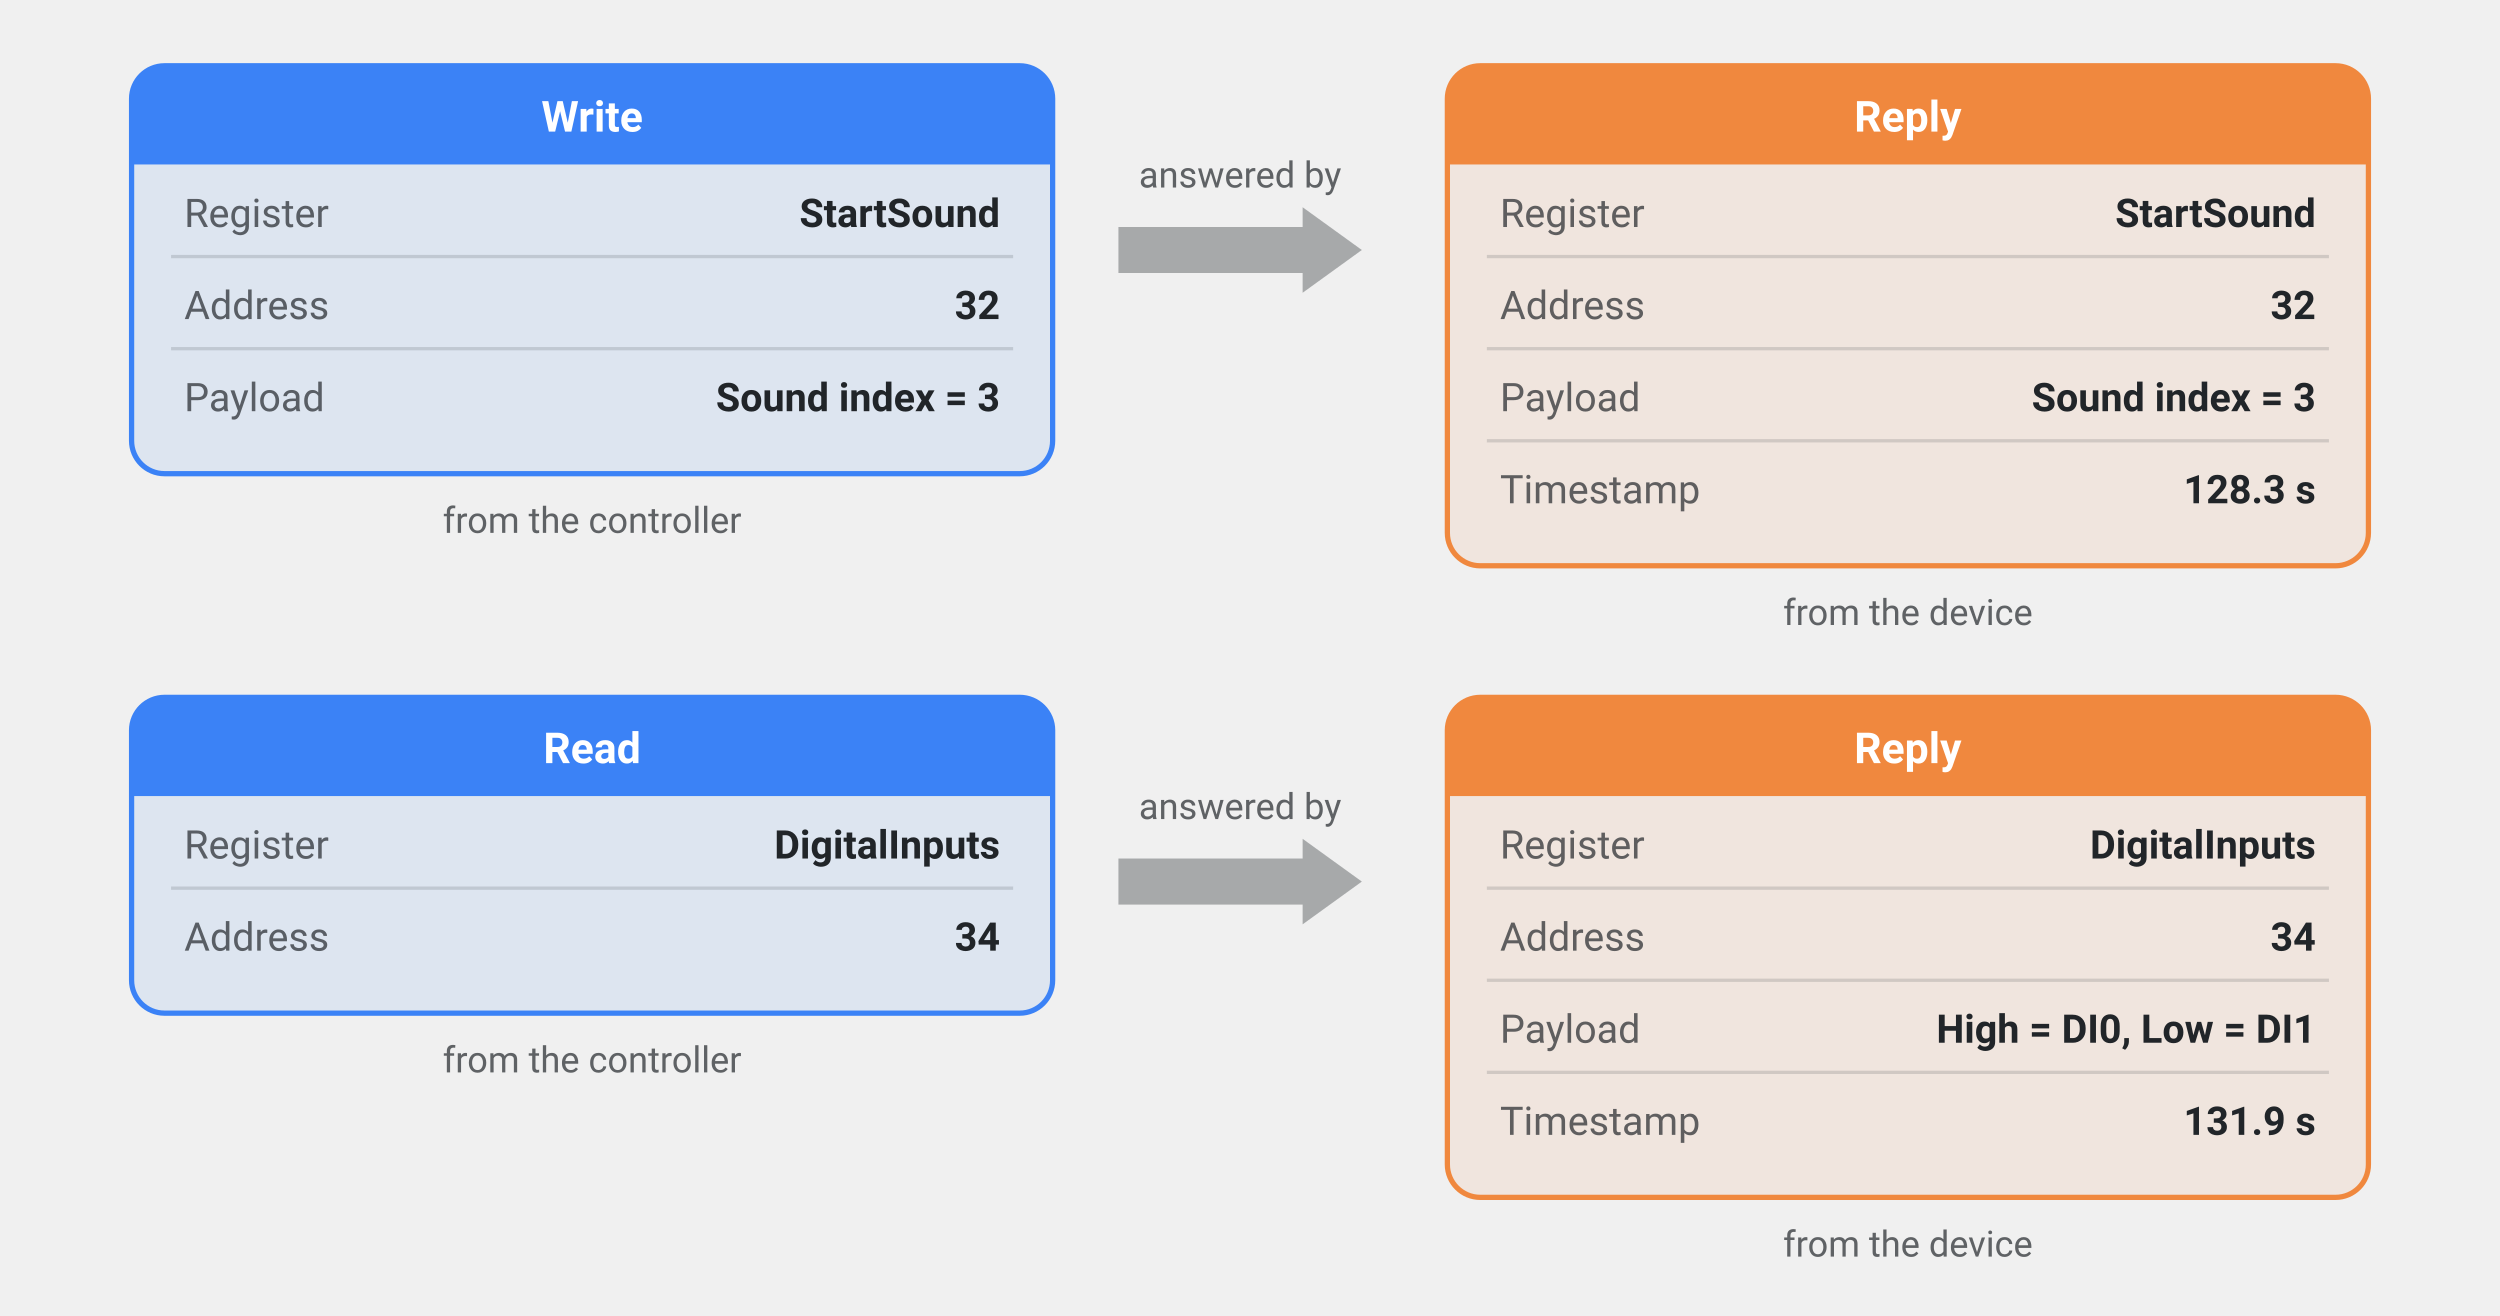
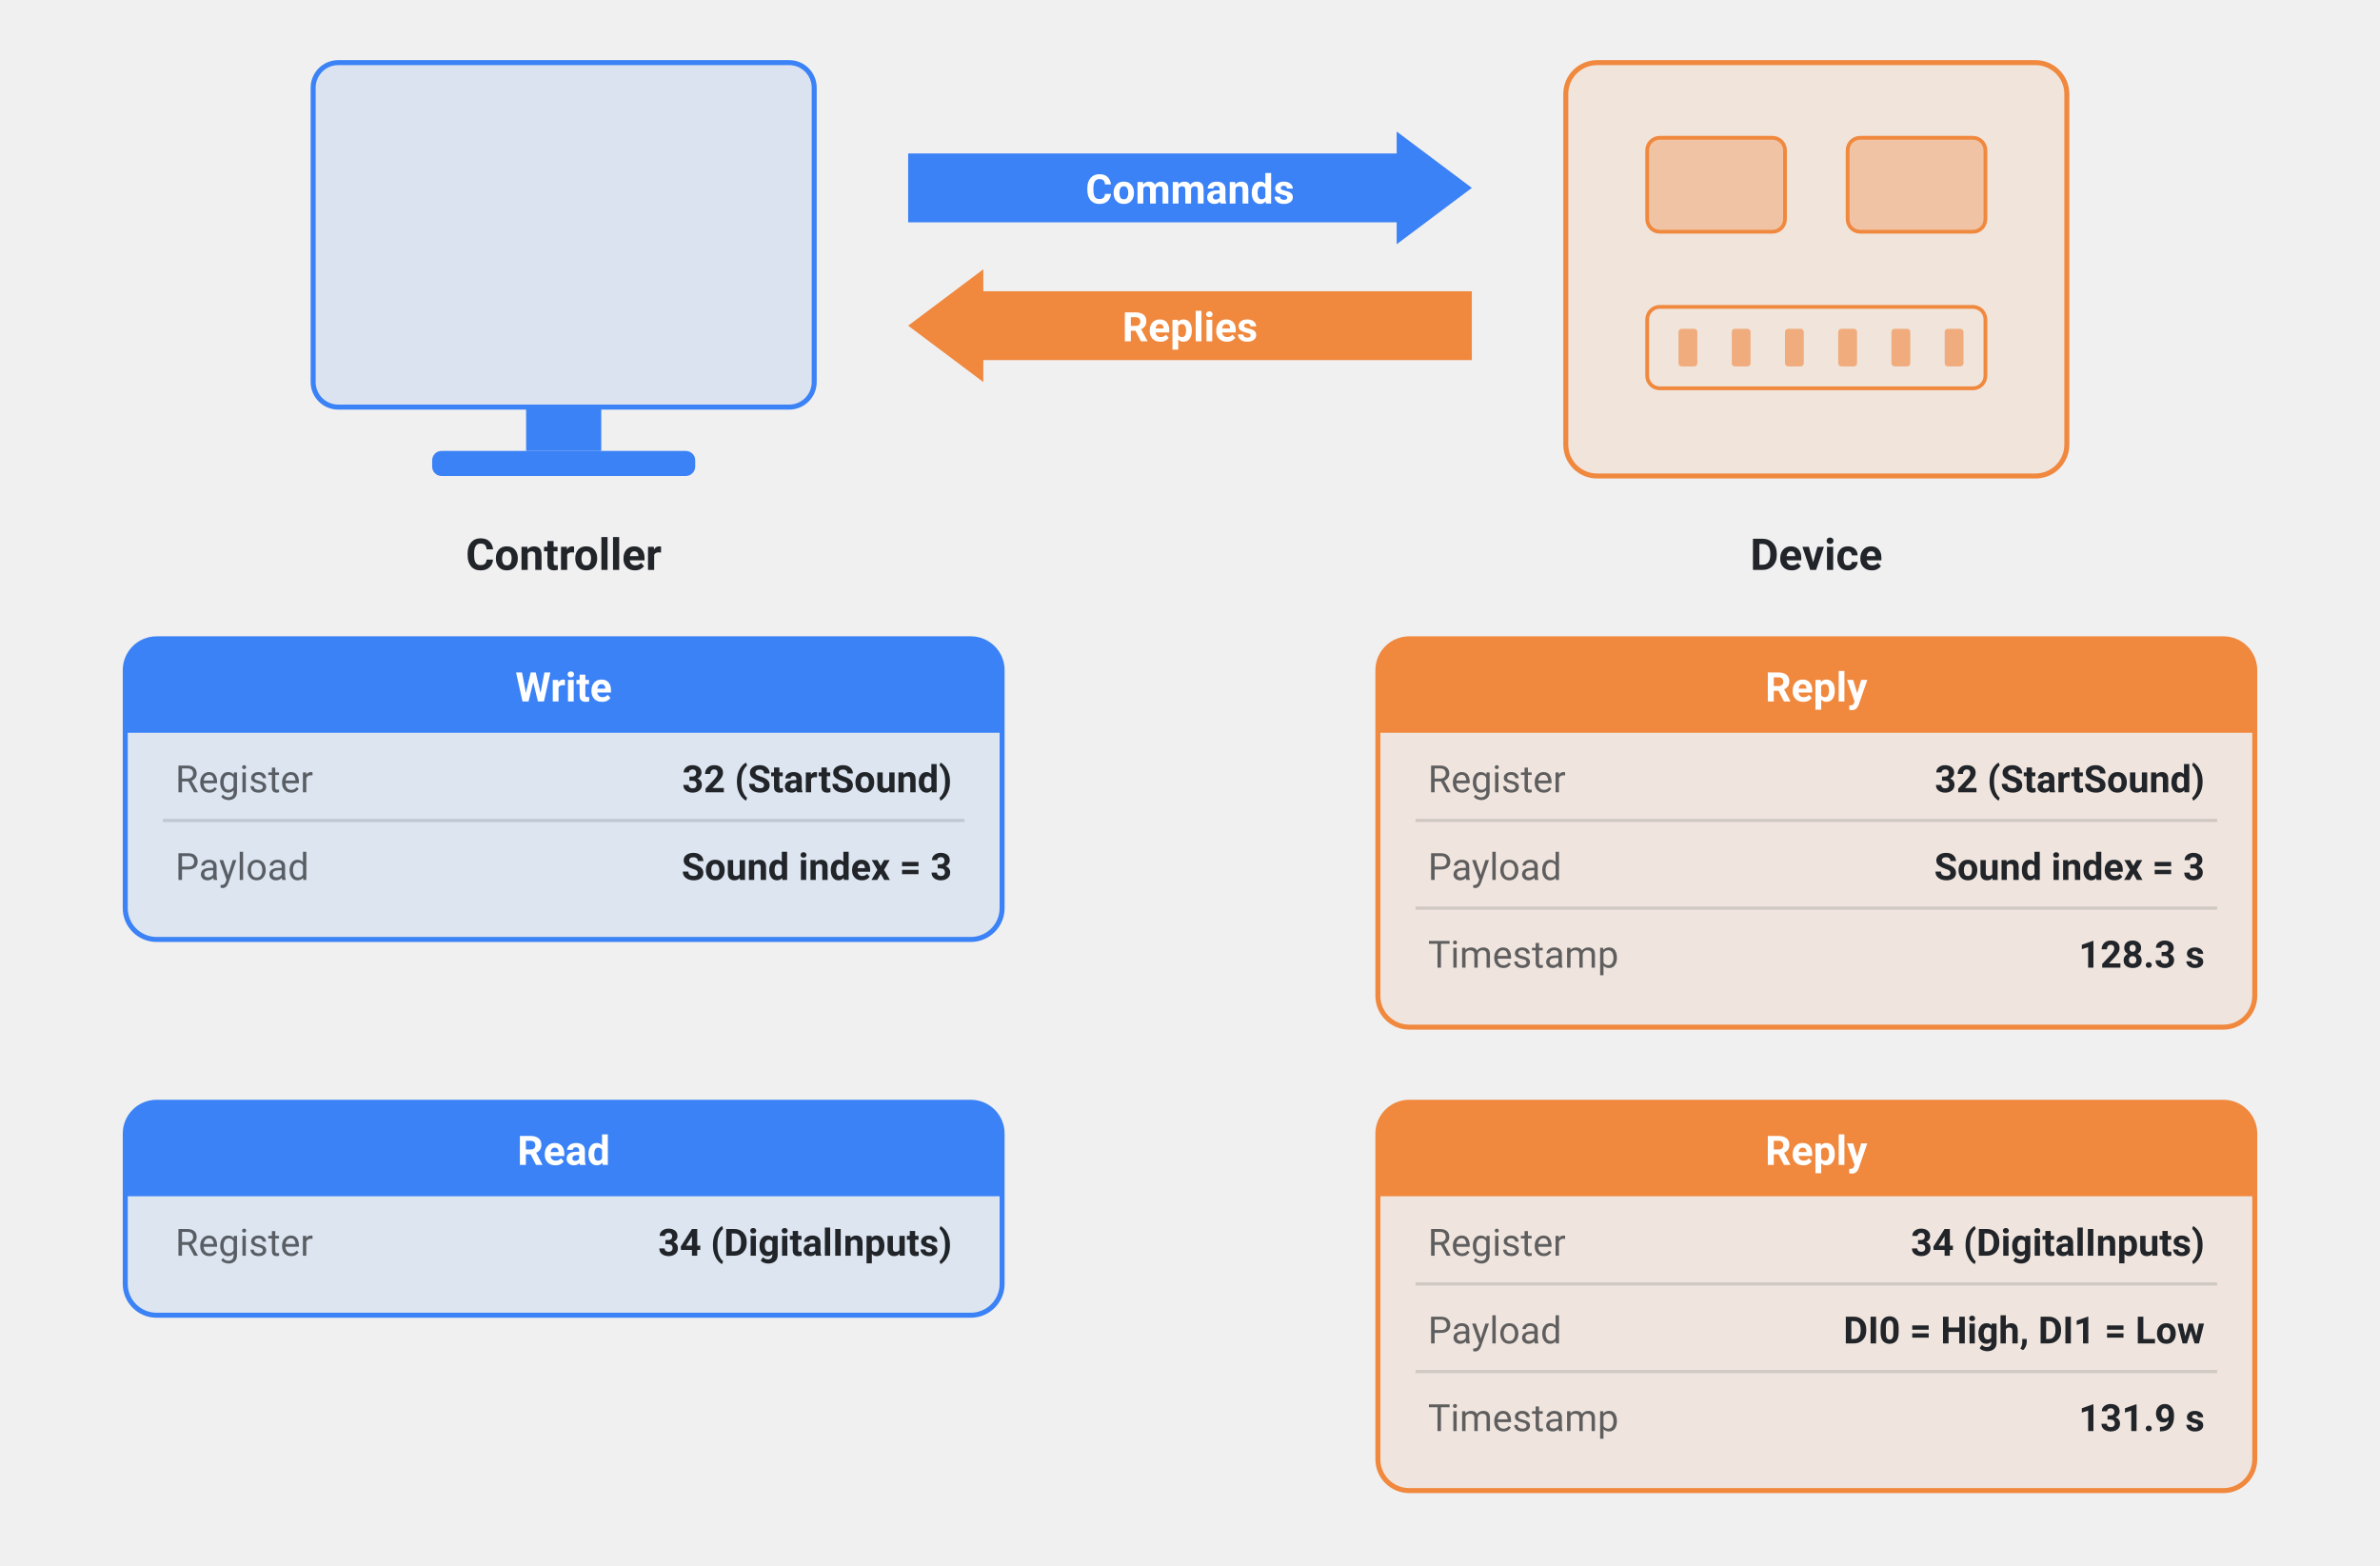
- <svg xmlns="http://www.w3.org/2000/svg" viewBox="0 0 760 400" role="img" aria-label="Two commands and their replies: a Write to the StartSound register carrying a sound index, and a Read of the DigitalInputs register; each reply repeats the register and value and adds a timestamp" style="max-width:100%;height:auto;font-size:12px">
+ <svg xmlns="http://www.w3.org/2000/svg" viewBox="0 0 760 500" role="img" aria-label="Under the controller, a Write to StartSound and a Read of DigitalInputs; under the device, the reply to each, repeating the register and value and adding a timestamp" style="max-width:100%;height:auto;font-size:12px">
  <style>svg { color: #212529; font-family: system-ui, -apple-system, "Segoe UI", Roboto, "Helvetica Neue", Arial, sans-serif; } @media (prefers-color-scheme: dark) { svg { color: #dee2e6; } }</style>
-   <rect x="40" y="20" width="280" height="124" rx="10" fill="#3b82f6" fill-opacity="0.1" stroke="#3b82f6" stroke-width="1.6" />
-   <path d="M40,50 V30 Q40,20 50,20 H310 Q320,20 320,30 V50 Z" fill="#3b82f6" />
-   <text x="180.0" y="40" text-anchor="middle" font-size="13" font-weight="700" fill="#fff">Write</text>
-   <text x="56" y="69" font-size="12" opacity="0.7" fill="currentColor">Register</text>
-   <text x="304" y="69" text-anchor="end" font-size="12" font-weight="700" fill="currentColor">StartSound</text>
-   <line x1="52" y1="78" x2="308" y2="78" stroke="currentColor" stroke-opacity="0.15" />
-   <text x="56" y="97" font-size="12" opacity="0.7" fill="currentColor">Address</text>
-   <text x="304" y="97" text-anchor="end" font-size="12" font-weight="700" fill="currentColor">32</text>
-   <line x1="52" y1="106" x2="308" y2="106" stroke="currentColor" stroke-opacity="0.15" />
-   <text x="56" y="125" font-size="12" opacity="0.7" fill="currentColor">Payload</text>
-   <text x="304" y="125" text-anchor="end" font-size="12" font-weight="700" fill="currentColor">Sound index = 3</text>
-   <rect x="440" y="20" width="280" height="152" rx="10" fill="#f0883e" fill-opacity="0.1" stroke="#f0883e" stroke-width="1.6" />
-   <path d="M440,50 V30 Q440,20 450,20 H710 Q720,20 720,30 V50 Z" fill="#f0883e" />
-   <text x="580.0" y="40" text-anchor="middle" font-size="13" font-weight="700" fill="#fff">Reply</text>
-   <text x="456" y="69" font-size="12" opacity="0.7" fill="currentColor">Register</text>
-   <text x="704" y="69" text-anchor="end" font-size="12" font-weight="700" fill="currentColor">StartSound</text>
-   <line x1="452" y1="78" x2="708" y2="78" stroke="currentColor" stroke-opacity="0.15" />
-   <text x="456" y="97" font-size="12" opacity="0.7" fill="currentColor">Address</text>
-   <text x="704" y="97" text-anchor="end" font-size="12" font-weight="700" fill="currentColor">32</text>
-   <line x1="452" y1="106" x2="708" y2="106" stroke="currentColor" stroke-opacity="0.15" />
-   <text x="456" y="125" font-size="12" opacity="0.7" fill="currentColor">Payload</text>
-   <text x="704" y="125" text-anchor="end" font-size="12" font-weight="700" fill="currentColor">Sound index = 3</text>
-   <line x1="452" y1="134" x2="708" y2="134" stroke="currentColor" stroke-opacity="0.15" />
-   <text x="456" y="153" font-size="12" opacity="0.7" fill="currentColor">Timestamp</text>
-   <text x="704" y="153" text-anchor="end" font-size="12" font-weight="700" fill="currentColor">128.3 s</text>
-   <text x="180" y="162" text-anchor="middle" font-size="11" opacity="0.7" fill="currentColor">from the controller</text>
-   <text x="580" y="190" text-anchor="middle" font-size="11" opacity="0.7" fill="currentColor">from the device</text>
-   <polygon points="340,69 396,69 396,63 414,76 396,89 396,83 340,83" fill="currentColor" fill-opacity="0.35" />
-   <text x="377" y="57" text-anchor="middle" font-size="11" opacity="0.7" fill="currentColor">answered by</text>
-   <rect x="40" y="212" width="280" height="96" rx="10" fill="#3b82f6" fill-opacity="0.1" stroke="#3b82f6" stroke-width="1.6" />
-   <path d="M40,242 V222 Q40,212 50,212 H310 Q320,212 320,222 V242 Z" fill="#3b82f6" />
-   <text x="180.0" y="232" text-anchor="middle" font-size="13" font-weight="700" fill="#fff">Read</text>
-   <text x="56" y="261" font-size="12" opacity="0.7" fill="currentColor">Register</text>
-   <text x="304" y="261" text-anchor="end" font-size="12" font-weight="700" fill="currentColor">DigitalInputs</text>
-   <line x1="52" y1="270" x2="308" y2="270" stroke="currentColor" stroke-opacity="0.15" />
-   <text x="56" y="289" font-size="12" opacity="0.7" fill="currentColor">Address</text>
-   <text x="304" y="289" text-anchor="end" font-size="12" font-weight="700" fill="currentColor">34</text>
-   <rect x="440" y="212" width="280" height="152" rx="10" fill="#f0883e" fill-opacity="0.1" stroke="#f0883e" stroke-width="1.6" />
-   <path d="M440,242 V222 Q440,212 450,212 H710 Q720,212 720,222 V242 Z" fill="#f0883e" />
-   <text x="580.0" y="232" text-anchor="middle" font-size="13" font-weight="700" fill="#fff">Reply</text>
-   <text x="456" y="261" font-size="12" opacity="0.7" fill="currentColor">Register</text>
-   <text x="704" y="261" text-anchor="end" font-size="12" font-weight="700" fill="currentColor">DigitalInputs</text>
-   <line x1="452" y1="270" x2="708" y2="270" stroke="currentColor" stroke-opacity="0.15" />
-   <text x="456" y="289" font-size="12" opacity="0.7" fill="currentColor">Address</text>
-   <text x="704" y="289" text-anchor="end" font-size="12" font-weight="700" fill="currentColor">34</text>
-   <line x1="452" y1="298" x2="708" y2="298" stroke="currentColor" stroke-opacity="0.15" />
-   <text x="456" y="317" font-size="12" opacity="0.7" fill="currentColor">Payload</text>
-   <text x="704" y="317" text-anchor="end" font-size="12" font-weight="700" fill="currentColor">High = DI0, Low = DI1</text>
-   <line x1="452" y1="326" x2="708" y2="326" stroke="currentColor" stroke-opacity="0.15" />
-   <text x="456" y="345" font-size="12" opacity="0.7" fill="currentColor">Timestamp</text>
-   <text x="704" y="345" text-anchor="end" font-size="12" font-weight="700" fill="currentColor">131.9 s</text>
-   <text x="180" y="326" text-anchor="middle" font-size="11" opacity="0.7" fill="currentColor">from the controller</text>
-   <text x="580" y="382" text-anchor="middle" font-size="11" opacity="0.7" fill="currentColor">from the device</text>
-   <polygon points="340,261 396,261 396,255 414,268 396,281 396,275 340,275" fill="currentColor" fill-opacity="0.35" />
-   <text x="377" y="249" text-anchor="middle" font-size="11" opacity="0.7" fill="currentColor">answered by</text>
+   <rect x="100" y="20" width="160" height="110" rx="8" fill="#3b82f6" fill-opacity="0.12" stroke="#3b82f6" stroke-width="1.6" />
+   <rect x="168" y="130" width="24" height="14" fill="#3b82f6" />
+   <rect x="138" y="144" width="84" height="8" rx="3" fill="#3b82f6" />
+   <rect x="500" y="20" width="160" height="132" rx="10" fill="#f0883e" fill-opacity="0.12" stroke="#f0883e" stroke-width="1.6" />
+   <rect x="526" y="44" width="44" height="30" rx="4" fill="#f0883e" fill-opacity="0.35" stroke="#f0883e" stroke-width="1.2" />
+   <rect x="590" y="44" width="44" height="30" rx="4" fill="#f0883e" fill-opacity="0.35" stroke="#f0883e" stroke-width="1.2" />
+   <rect x="526" y="98" width="108" height="26" rx="4" fill="none" stroke="#f0883e" stroke-width="1.2" />
+   <rect x="536" y="105" width="6" height="12" rx="1" fill="#f0883e" fill-opacity="0.6" />
+   <rect x="553" y="105" width="6" height="12" rx="1" fill="#f0883e" fill-opacity="0.6" />
+   <rect x="570" y="105" width="6" height="12" rx="1" fill="#f0883e" fill-opacity="0.6" />
+   <rect x="587" y="105" width="6" height="12" rx="1" fill="#f0883e" fill-opacity="0.6" />
+   <rect x="604" y="105" width="6" height="12" rx="1" fill="#f0883e" fill-opacity="0.6" />
+   <rect x="621" y="105" width="6" height="12" rx="1" fill="#f0883e" fill-opacity="0.6" />
+   <text x="180" y="182" text-anchor="middle" font-size="14" font-weight="700" fill="currentColor">Controller</text>
+   <text x="580" y="182" text-anchor="middle" font-size="14" font-weight="700" fill="currentColor">Device</text>
+   <polygon points="290,49 446,49 446,42 470,60 446,78 446,71 290,71" fill="#3b82f6" stroke="none" />
+   <text x="380" y="65" text-anchor="middle" font-size="13" font-weight="700" fill="#fff">Commands</text>
+   <polygon points="470,93 314,93 314,86 290,104 314,122 314,115 470,115" fill="#f0883e" stroke="none" />
+   <text x="380" y="109" text-anchor="middle" font-size="13" font-weight="700" fill="#fff">Replies</text>
+   <rect x="40.0" y="204" width="280" height="96" rx="10" fill="#3b82f6" fill-opacity="0.1" stroke="#3b82f6" stroke-width="1.6" />
+   <path d="M40.0,234 V214 Q40.0,204 50.0,204 H310.0 Q320.0,204 320.0,214 V234 Z" fill="#3b82f6" />
+   <text x="180.0" y="224" text-anchor="middle" font-size="13" font-weight="700" fill="#fff">Write</text>
+   <text x="56.0" y="253" font-size="12" opacity="0.7" fill="currentColor">Register</text>
+   <text x="304.0" y="253" text-anchor="end" font-size="12" font-weight="700" fill="currentColor">32 (StartSound)</text>
+   <line x1="52.0" y1="262" x2="308.0" y2="262" stroke="currentColor" stroke-opacity="0.15" />
+   <text x="56.0" y="281" font-size="12" opacity="0.7" fill="currentColor">Payload</text>
+   <text x="304.0" y="281" text-anchor="end" font-size="12" font-weight="700" fill="currentColor">Sound index = 3</text>
+   <rect x="440.0" y="204" width="280" height="124" rx="10" fill="#f0883e" fill-opacity="0.1" stroke="#f0883e" stroke-width="1.6" />
+   <path d="M440.0,234 V214 Q440.0,204 450.0,204 H710.0 Q720.0,204 720.0,214 V234 Z" fill="#f0883e" />
+   <text x="580.0" y="224" text-anchor="middle" font-size="13" font-weight="700" fill="#fff">Reply</text>
+   <text x="456.0" y="253" font-size="12" opacity="0.7" fill="currentColor">Register</text>
+   <text x="704.0" y="253" text-anchor="end" font-size="12" font-weight="700" fill="currentColor">32 (StartSound)</text>
+   <line x1="452.0" y1="262" x2="708.0" y2="262" stroke="currentColor" stroke-opacity="0.15" />
+   <text x="456.0" y="281" font-size="12" opacity="0.7" fill="currentColor">Payload</text>
+   <text x="704.0" y="281" text-anchor="end" font-size="12" font-weight="700" fill="currentColor">Sound index = 3</text>
+   <line x1="452.0" y1="290" x2="708.0" y2="290" stroke="currentColor" stroke-opacity="0.15" />
+   <text x="456.0" y="309" font-size="12" opacity="0.7" fill="currentColor">Timestamp</text>
+   <text x="704.0" y="309" text-anchor="end" font-size="12" font-weight="700" fill="currentColor">128.3 s</text>
+   <rect x="40.0" y="352" width="280" height="68" rx="10" fill="#3b82f6" fill-opacity="0.1" stroke="#3b82f6" stroke-width="1.6" />
+   <path d="M40.0,382 V362 Q40.0,352 50.0,352 H310.0 Q320.0,352 320.0,362 V382 Z" fill="#3b82f6" />
+   <text x="180.0" y="372" text-anchor="middle" font-size="13" font-weight="700" fill="#fff">Read</text>
+   <text x="56.0" y="401" font-size="12" opacity="0.7" fill="currentColor">Register</text>
+   <text x="304.0" y="401" text-anchor="end" font-size="12" font-weight="700" fill="currentColor">34 (DigitalInputs)</text>
+   <rect x="440.0" y="352" width="280" height="124" rx="10" fill="#f0883e" fill-opacity="0.1" stroke="#f0883e" stroke-width="1.6" />
+   <path d="M440.0,382 V362 Q440.0,352 450.0,352 H710.0 Q720.0,352 720.0,362 V382 Z" fill="#f0883e" />
+   <text x="580.0" y="372" text-anchor="middle" font-size="13" font-weight="700" fill="#fff">Reply</text>
+   <text x="456.0" y="401" font-size="12" opacity="0.7" fill="currentColor">Register</text>
+   <text x="704.0" y="401" text-anchor="end" font-size="12" font-weight="700" fill="currentColor">34 (DigitalInputs)</text>
+   <line x1="452.0" y1="410" x2="708.0" y2="410" stroke="currentColor" stroke-opacity="0.15" />
+   <text x="456.0" y="429" font-size="12" opacity="0.7" fill="currentColor">Payload</text>
+   <text x="704.0" y="429" text-anchor="end" font-size="12" font-weight="700" fill="currentColor">DI0 = High, DI1 = Low</text>
+   <line x1="452.0" y1="438" x2="708.0" y2="438" stroke="currentColor" stroke-opacity="0.15" />
+   <text x="456.0" y="457" font-size="12" opacity="0.7" fill="currentColor">Timestamp</text>
+   <text x="704.0" y="457" text-anchor="end" font-size="12" font-weight="700" fill="currentColor">131.9 s</text>
</svg>
